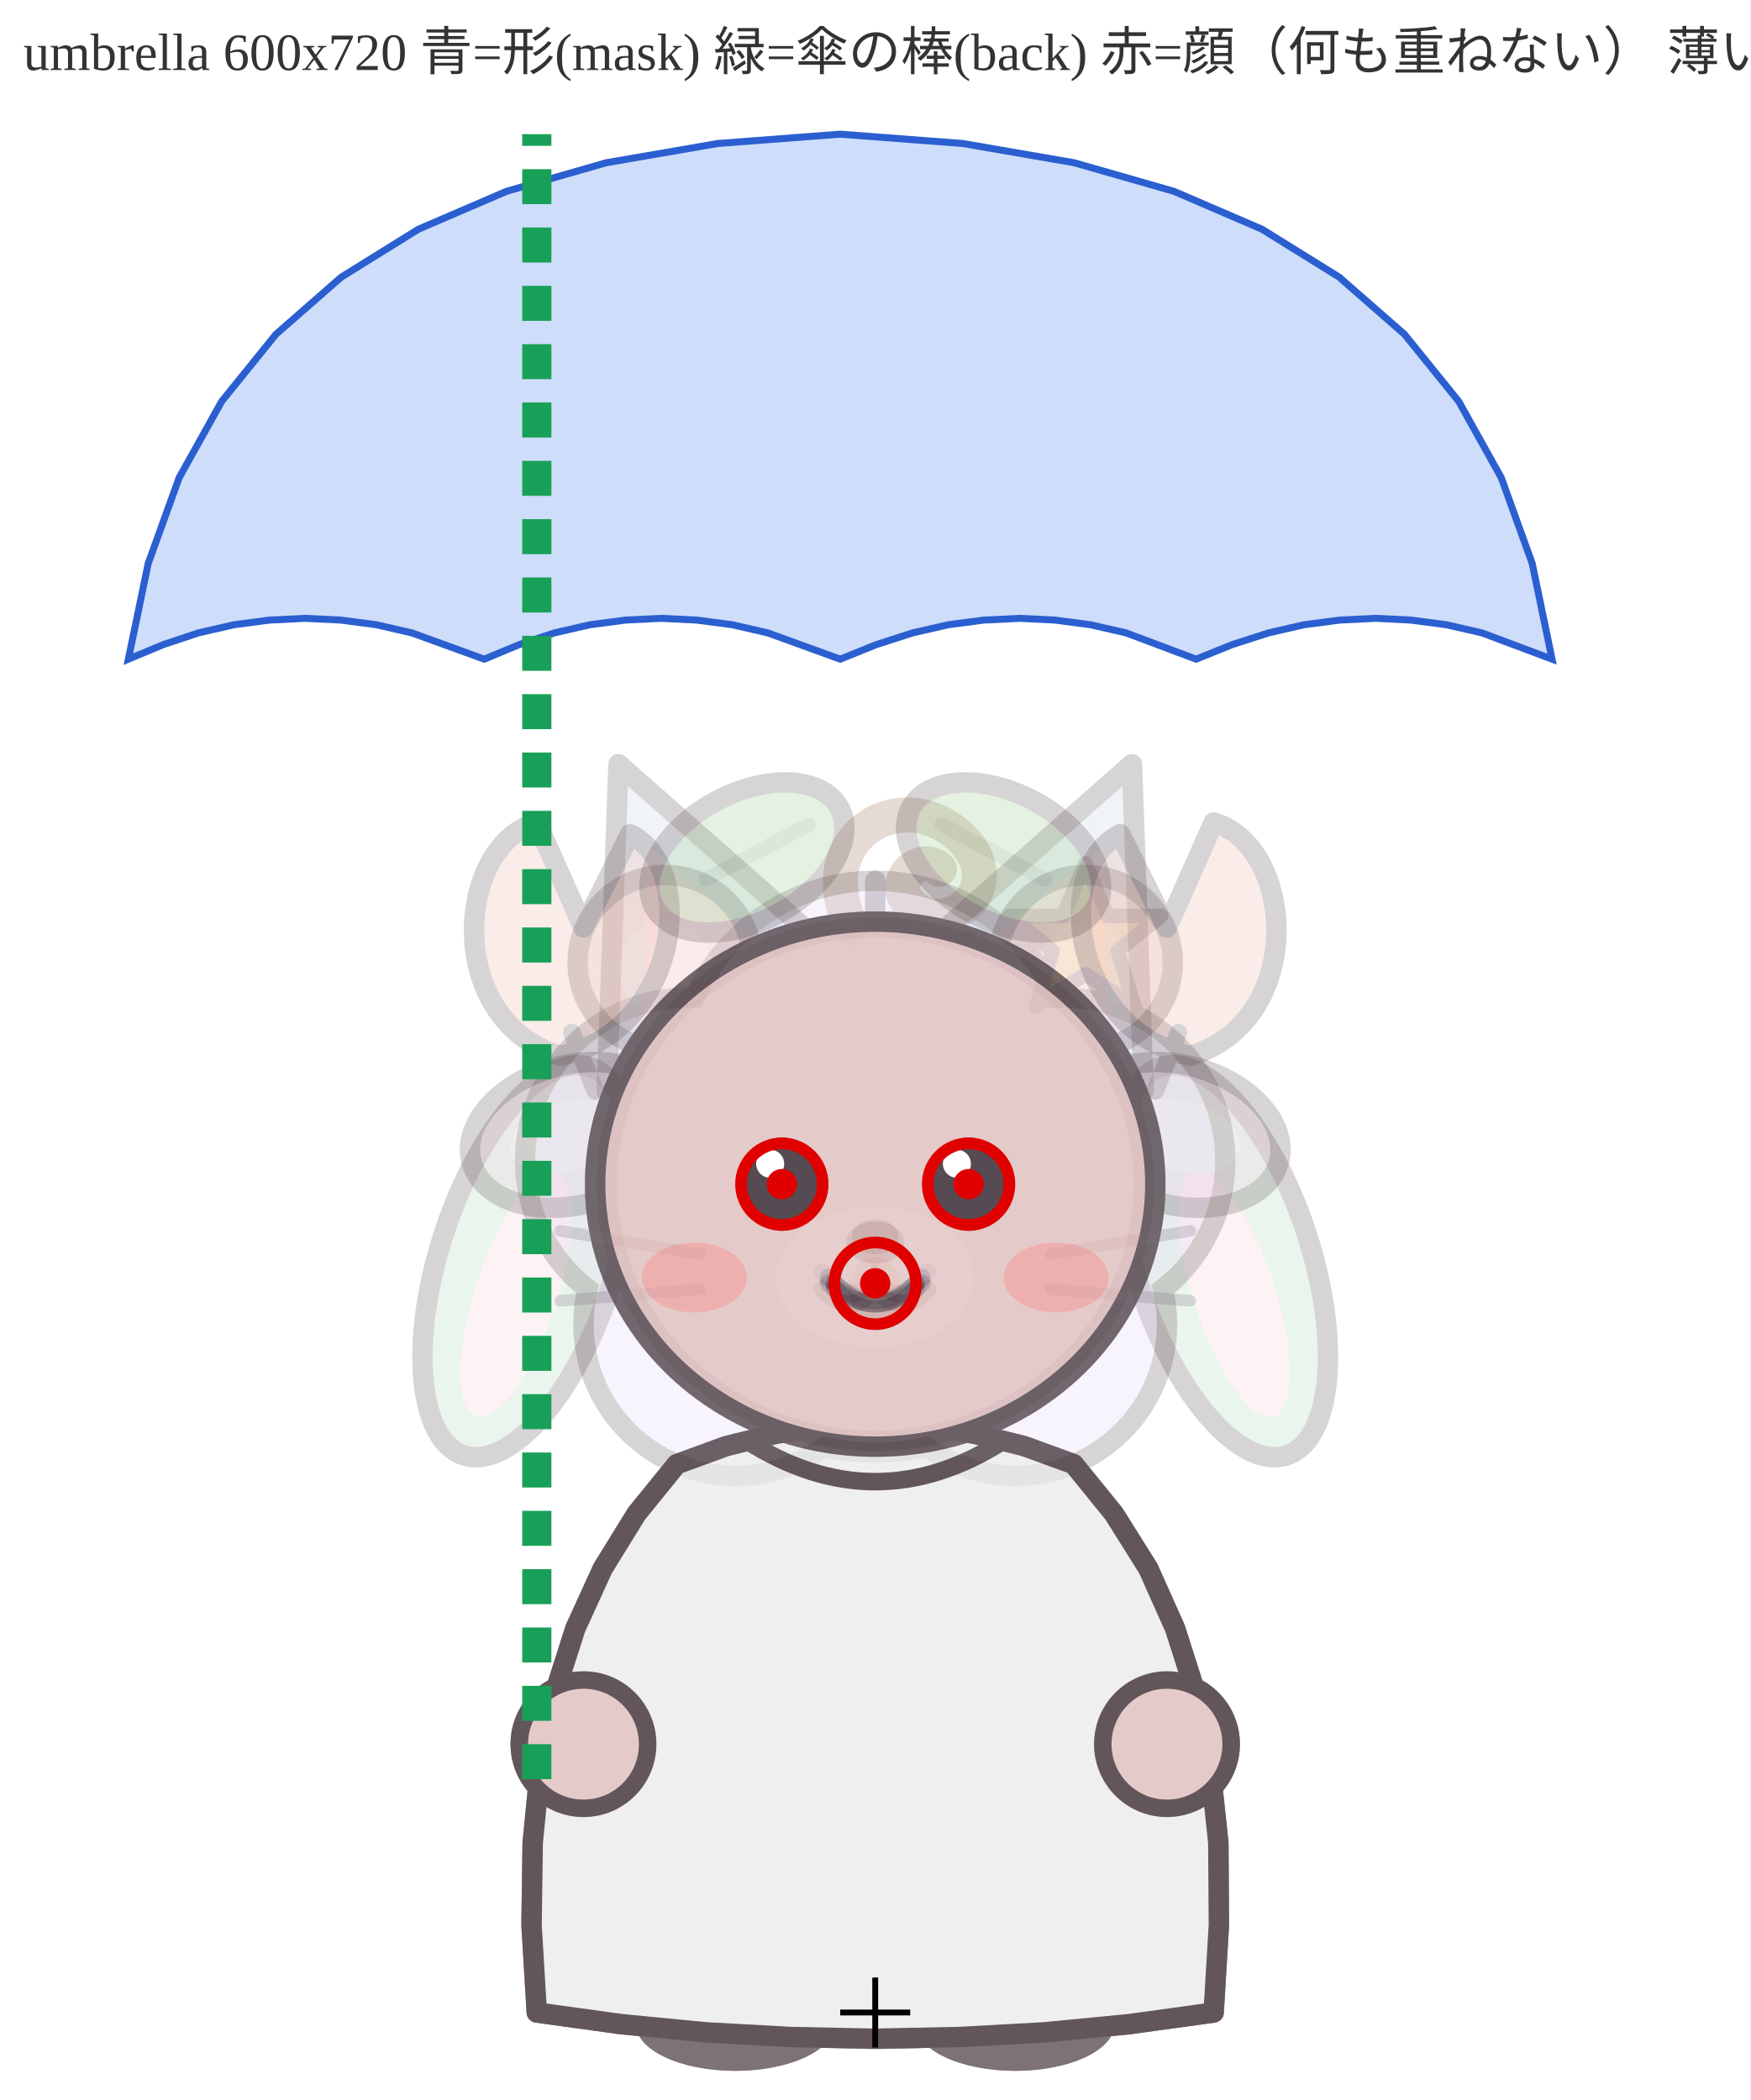
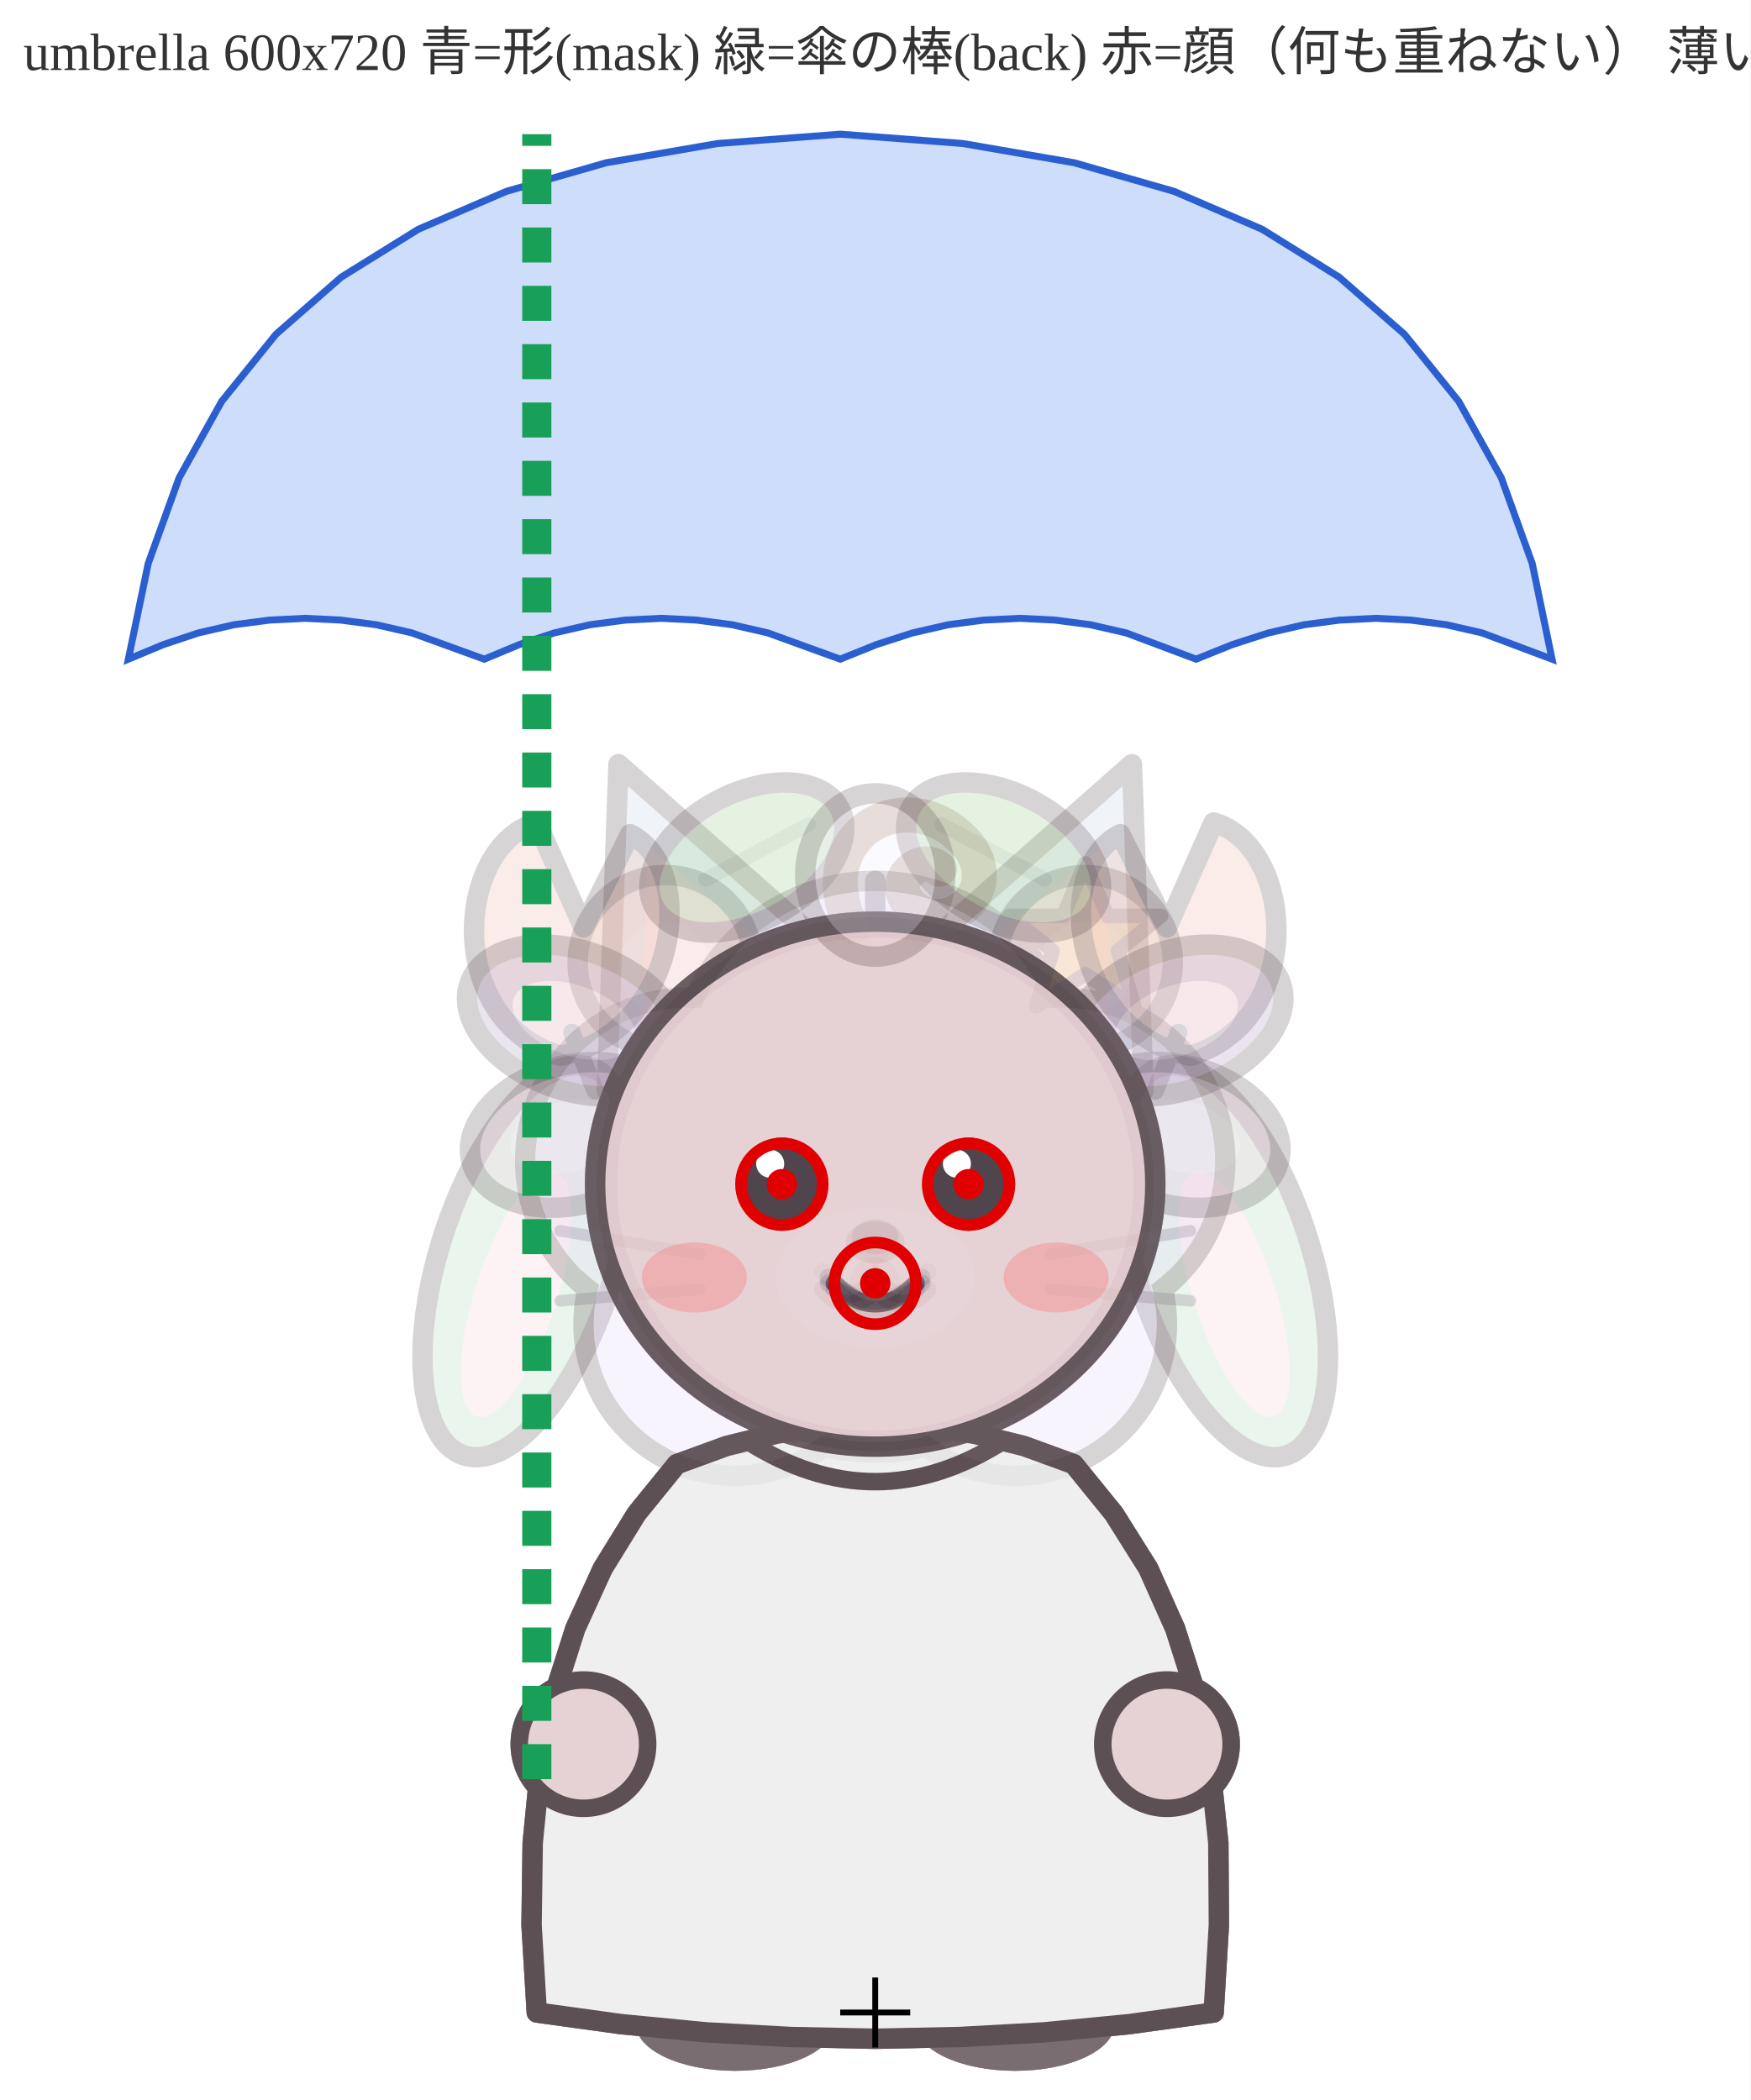
<svg xmlns="http://www.w3.org/2000/svg" width="600" height="720" viewBox="-150 -345 300 360">
  <defs>
    <pattern id="ga" patternUnits="userSpaceOnUse" width="40" height="40">
      <rect width="40" height="40" fill="#eeeeee" />
    </pattern>
  </defs>
  <rect x="-150" y="-345" width="300" height="360" fill="#fff" />
  <g opacity="0.22">
    <g class="char-body">
      <ellipse cx="-24" cy="2" rx="17" ry="8" fill="#6B5B60" />
      <ellipse cx="24" cy="2" rx="17" ry="8" fill="#6B5B60" />
      <polygon points="-58,0 -58.9,-15 -58.7,-29.1 -57.4,-42.3 -55,-54.5 -51.4,-65.8 -46.7,-76.1 -40.9,-85.5 -34,-94 -25.5,-97.1 -17,-99.2 -8.5,-100.6 0,-101 8.5,-100.6 17,-99.2 25.5,-97.1 34,-94 40.9,-85.5 46.8,-76.1 51.4,-65.8 55,-54.5 57.4,-42.3 58.8,-29.1 58.9,-15 58,0 43.5,2 29,3.4 14.5,4.2 0,4.5 -14.5,4.2 -29,3.4 -43.5,2" class="clothes" fill="url(#ga)" stroke="#4A3A40" stroke-opacity="1" stroke-width="3.5" stroke-linejoin="round" />
      <path d="M-22 -98 Q0 -84 22 -98" fill="none" stroke="#4A3A40" stroke-opacity="1" stroke-width="3" />
      <circle cx="-50" cy="-46" r="11" fill="#F5C58E" stroke="#4A3A40" stroke-width="3" />
      <circle cx="50" cy="-46" r="11" fill="#F5C58E" stroke="#4A3A40" stroke-width="3" />
    </g>
    <g class="char-head">
      <ellipse cx="0" cy="-142" rx="48" ry="45" fill="#F5C58E" stroke="#4A3A40" stroke-width="3.5" stroke-linejoin="round" />
      <path d="M-4 -186 C-12 -202 6 -212 16 -200 C22 -192 12 -184 6 -190 C2 -194 8 -199 11 -196" fill="none" stroke="#8A5A3B" stroke-width="6" stroke-linecap="round" />
      <ellipse class="eye" cx="-16" cy="-142" rx="6.5" ry="8" fill="#3B2F35" />
      <circle cx="-18" cy="-145.5" r="2.4" fill="#fff" />
      <ellipse class="eye" cx="16" cy="-142" rx="6.5" ry="8" fill="#3B2F35" />
      <circle cx="14" cy="-145.5" r="2.4" fill="#fff" />
      <ellipse cx="-31" cy="-126" rx="9" ry="6" fill="#F28B8B" opacity="0.55" />
      <ellipse cx="31" cy="-126" rx="9" ry="6" fill="#F28B8B" opacity="0.55" />
      <path d="M-8 -126 Q0 -117 8 -126" fill="none" stroke="#3B2F35" stroke-width="3" stroke-linecap="round" />
    </g>
  </g>
  <g opacity="0.22">
    <g class="char-body">
      <ellipse cx="-24" cy="2" rx="17" ry="8" fill="#6B5B60" />
      <ellipse cx="24" cy="2" rx="17" ry="8" fill="#6B5B60" />
      <polygon points="-58,0 -58.9,-15 -58.7,-29.1 -57.4,-42.3 -55,-54.5 -51.4,-65.8 -46.7,-76.1 -40.9,-85.5 -34,-94 -25.5,-97.1 -17,-99.2 -8.5,-100.6 0,-101 8.5,-100.6 17,-99.2 25.5,-97.1 34,-94 40.9,-85.5 46.8,-76.1 51.4,-65.8 55,-54.5 57.4,-42.3 58.8,-29.1 58.9,-15 58,0 43.5,2 29,3.4 14.5,4.2 0,4.5 -14.5,4.2 -29,3.4 -43.5,2" class="clothes" fill="url(#ga)" stroke="#4A3A40" stroke-opacity="1" stroke-width="3.5" stroke-linejoin="round" />
      <path d="M-22 -98 Q0 -84 22 -98" fill="none" stroke="#4A3A40" stroke-opacity="1" stroke-width="3" />
      <circle cx="-50" cy="-46" r="11" fill="#BFE6CB" stroke="#4A3A40" stroke-width="3" />
      <circle cx="50" cy="-46" r="11" fill="#BFE6CB" stroke="#4A3A40" stroke-width="3" />
    </g>
    <g class="char-head">
      <g transform="rotate(18 -46 -158)">
        <ellipse cx="-50" cy="-126" rx="15" ry="35" fill="#9FD2AF" stroke="#4A3A40" stroke-width="3.5" stroke-linejoin="round" />
        <ellipse cx="-50" cy="-120" rx="7" ry="22" fill="#F7C6CF" />
      </g>
      <g transform="rotate(-18 46 -158)">
        <ellipse cx="50" cy="-126" rx="15" ry="35" fill="#9FD2AF" stroke="#4A3A40" stroke-width="3.5" stroke-linejoin="round" />
        <ellipse cx="50" cy="-120" rx="7" ry="22" fill="#F7C6CF" />
      </g>
      <ellipse cx="0" cy="-142" rx="46" ry="44" fill="#BFE6CB" stroke="#4A3A40" stroke-width="3.5" stroke-linejoin="round" />
      <ellipse class="eye" cx="-16" cy="-142" rx="6.5" ry="8" fill="#3B2F35" />
      <circle cx="-18" cy="-145.5" r="2.4" fill="#fff" />
      <ellipse class="eye" cx="16" cy="-142" rx="6.5" ry="8" fill="#3B2F35" />
      <circle cx="14" cy="-145.5" r="2.4" fill="#fff" />
      <ellipse cx="-31" cy="-126" rx="9" ry="6" fill="#F28B8B" opacity="0.55" />
      <ellipse cx="31" cy="-126" rx="9" ry="6" fill="#F28B8B" opacity="0.55" />
      <path d="M-9 -127 Q-4.5 -120 0 -126 Q4.5 -120 9 -127" fill="none" stroke="#3B2F35" stroke-width="3" stroke-linecap="round" />
    </g>
  </g>
  <g opacity="0.22">
    <g class="char-body">
      <ellipse cx="-24" cy="2" rx="17" ry="8" fill="#6B5B60" />
      <ellipse cx="24" cy="2" rx="17" ry="8" fill="#6B5B60" />
      <polygon points="-58,0 -58.9,-15 -58.7,-29.1 -57.4,-42.3 -55,-54.5 -51.4,-65.8 -46.7,-76.1 -40.9,-85.5 -34,-94 -25.5,-97.1 -17,-99.2 -8.5,-100.6 0,-101 8.5,-100.6 17,-99.2 25.5,-97.1 34,-94 40.9,-85.5 46.8,-76.1 51.4,-65.8 55,-54.5 57.4,-42.3 58.8,-29.1 58.9,-15 58,0 43.5,2 29,3.4 14.5,4.2 0,4.5 -14.5,4.2 -29,3.4 -43.5,2" class="clothes" fill="url(#ga)" stroke="#4A3A40" stroke-opacity="1" stroke-width="3.5" stroke-linejoin="round" />
      <path d="M-22 -98 Q0 -84 22 -98" fill="none" stroke="#4A3A40" stroke-opacity="1" stroke-width="3" />
      <circle cx="-50" cy="-46" r="11" fill="#DCCBF4" stroke="#4A3A40" stroke-width="3" />
      <circle cx="50" cy="-46" r="11" fill="#DCCBF4" stroke="#4A3A40" stroke-width="3" />
    </g>
    <g class="char-head">
      <circle cx="0" cy="-160" r="34" fill="#DCCBF4" stroke="#4A3A40" stroke-width="3.5" stroke-linejoin="round" />
      <circle cx="-32" cy="-146" r="28" fill="#DCCBF4" stroke="#4A3A40" stroke-width="3.5" stroke-linejoin="round" />
      <circle cx="32" cy="-146" r="28" fill="#DCCBF4" stroke="#4A3A40" stroke-width="3.5" stroke-linejoin="round" />
      <circle cx="-24" cy="-118" r="26" fill="#DCCBF4" stroke="#4A3A40" stroke-width="3.5" stroke-linejoin="round" />
      <circle cx="24" cy="-118" r="26" fill="#DCCBF4" stroke="#4A3A40" stroke-width="3.5" stroke-linejoin="round" />
      <circle cx="0" cy="-136" r="40" fill="#DCCBF4" stroke="#4A3A40" stroke-width="3.5" stroke-linejoin="round" />
      <circle cx="0" cy="-160" r="32.2" fill="#DCCBF4" />
      <circle cx="-32" cy="-146" r="26.2" fill="#DCCBF4" />
      <circle cx="32" cy="-146" r="26.2" fill="#DCCBF4" />
      <circle cx="-24" cy="-118" r="24.2" fill="#DCCBF4" />
      <circle cx="24" cy="-118" r="24.2" fill="#DCCBF4" />
      <circle cx="0" cy="-136" r="38.2" fill="#DCCBF4" />
      <path transform="translate(36 -184)" d="M0 -13 L3.8 -4 L13 -4 L5.6 2 L8.4 11.5 L0 6 L-8.4 11.5 L-5.6 2 L-13 -4 L-3.8 -4Z" fill="#FFD45C" stroke="#4A3A40" stroke-width="2.5" stroke-linejoin="round" />
      <ellipse class="eye" cx="-16" cy="-142" rx="6.5" ry="8" fill="#3B2F35" />
      <circle cx="-18" cy="-145.5" r="2.4" fill="#fff" />
      <ellipse class="eye" cx="16" cy="-142" rx="6.5" ry="8" fill="#3B2F35" />
      <circle cx="14" cy="-145.5" r="2.4" fill="#fff" />
      <ellipse cx="-31" cy="-126" rx="9" ry="6" fill="#F28B8B" opacity="0.55" />
      <ellipse cx="31" cy="-126" rx="9" ry="6" fill="#F28B8B" opacity="0.55" />
      <ellipse cx="0" cy="-124" rx="4.5" ry="5.5" fill="#C0616F" />
    </g>
  </g>
  <g opacity="0.22">
    <g class="char-body">
      <ellipse cx="-24" cy="2" rx="17" ry="8" fill="#6B5B60" />
      <ellipse cx="24" cy="2" rx="17" ry="8" fill="#6B5B60" />
      <polygon points="-58,0 -58.9,-15 -58.7,-29.1 -57.4,-42.3 -55,-54.5 -51.4,-65.8 -46.7,-76.1 -40.9,-85.5 -34,-94 -25.5,-97.1 -17,-99.2 -8.5,-100.6 0,-101 8.5,-100.6 17,-99.2 25.5,-97.1 34,-94 40.9,-85.5 46.8,-76.1 51.4,-65.8 55,-54.5 57.4,-42.3 58.8,-29.1 58.9,-15 58,0 43.5,2 29,3.4 14.5,4.2 0,4.5 -14.5,4.2 -29,3.4 -43.5,2" class="clothes" fill="url(#ga)" stroke="#4A3A40" stroke-opacity="1" stroke-width="3.5" stroke-linejoin="round" />
      <path d="M-22 -98 Q0 -84 22 -98" fill="none" stroke="#4A3A40" stroke-opacity="1" stroke-width="3" />
      <circle cx="-50" cy="-46" r="11" fill="#BCCDE4" stroke="#4A3A40" stroke-width="3" />
      <circle cx="50" cy="-46" r="11" fill="#BCCDE4" stroke="#4A3A40" stroke-width="3" />
    </g>
    <g class="char-head">
      <path d="M-46 -158 L-44 -214 L-10 -184 Z" fill="#BCCDE4" stroke="#4A3A40" stroke-width="3.5" stroke-linejoin="round" />
      <path d="M-40 -168 L-39 -200 L-20 -184 Z" fill="#F7C6CF" />
      <path d="M46 -158 L44 -214 L10 -184 Z" fill="#BCCDE4" stroke="#4A3A40" stroke-width="3.5" stroke-linejoin="round" />
      <path d="M40 -168 L39 -200 L20 -184 Z" fill="#F7C6CF" />
      <ellipse cx="0" cy="-142" rx="48" ry="45" fill="#BCCDE4" stroke="#4A3A40" stroke-width="3.5" stroke-linejoin="round" />
      <ellipse class="eye" cx="-16" cy="-142" rx="6.5" ry="8" fill="#3B2F35" />
      <circle cx="-18" cy="-145.5" r="2.4" fill="#fff" />
      <ellipse class="eye" cx="16" cy="-142" rx="6.5" ry="8" fill="#3B2F35" />
      <circle cx="14" cy="-145.5" r="2.4" fill="#fff" />
      <ellipse cx="-31" cy="-126" rx="9" ry="6" fill="#F28B8B" opacity="0.55" />
      <ellipse cx="31" cy="-126" rx="9" ry="6" fill="#F28B8B" opacity="0.55" />
      <path d="M-3 -131 L3 -131 L0 -127 Z" fill="#E79AAA" />
      <path d="M-9 -124 Q-4.5 -119 0 -124 Q4.5 -119 9 -124" fill="none" stroke="#3B2F35" stroke-width="3" stroke-linecap="round" />
      <path d="M30 -130 L54 -134 M30 -124 L54 -122" stroke="#6E6070" stroke-width="2" stroke-linecap="round" />
      <path d="M-30 -130 L-54 -134 M-30 -124 L-54 -122" stroke="#6E6070" stroke-width="2" stroke-linecap="round" />
    </g>
  </g>
  <g opacity="0.22">
    <g class="char-body">
      <ellipse cx="-24" cy="2" rx="17" ry="8" fill="#6B5B60" />
      <ellipse cx="24" cy="2" rx="17" ry="8" fill="#6B5B60" />
      <polygon points="-58,0 -58.9,-15 -58.7,-29.1 -57.4,-42.3 -55,-54.5 -51.4,-65.8 -46.7,-76.1 -40.9,-85.5 -34,-94 -25.5,-97.1 -17,-99.2 -8.5,-100.6 0,-101 8.5,-100.6 17,-99.2 25.5,-97.1 34,-94 40.9,-85.5 46.8,-76.1 51.4,-65.8 55,-54.5 57.4,-42.3 58.8,-29.1 58.9,-15 58,0 43.5,2 29,3.4 14.5,4.2 0,4.5 -14.5,4.2 -29,3.4 -43.5,2" class="clothes" fill="url(#ga)" stroke="#4A3A40" stroke-opacity="1" stroke-width="3.5" stroke-linejoin="round" />
      <path d="M-22 -98 Q0 -84 22 -98" fill="none" stroke="#4A3A40" stroke-opacity="1" stroke-width="3" />
      <circle cx="-50" cy="-46" r="11" fill="#E6C3BE" stroke="#4A3A40" stroke-width="3" />
      <circle cx="50" cy="-46" r="11" fill="#E6C3BE" stroke="#4A3A40" stroke-width="3" />
    </g>
    <g class="char-head">
      <circle cx="-36" cy="-180" r="15" fill="#E6C3BE" stroke="#4A3A40" stroke-width="3.5" stroke-linejoin="round" />
      <circle cx="-36" cy="-179" r="8" fill="#F2D6D2" />
      <circle cx="36" cy="-180" r="15" fill="#E6C3BE" stroke="#4A3A40" stroke-width="3.5" stroke-linejoin="round" />
      <circle cx="36" cy="-179" r="8" fill="#F2D6D2" />
      <ellipse cx="0" cy="-142" rx="48" ry="45" fill="#E6C3BE" stroke="#4A3A40" stroke-width="3.5" stroke-linejoin="round" />
      <ellipse cx="0" cy="-126" rx="17" ry="12" fill="#F6E3DE" />
      <ellipse class="eye" cx="-16" cy="-142" rx="6.5" ry="8" fill="#3B2F35" />
      <circle cx="-18" cy="-145.5" r="2.4" fill="#fff" />
      <ellipse class="eye" cx="16" cy="-142" rx="6.5" ry="8" fill="#3B2F35" />
      <circle cx="14" cy="-145.5" r="2.4" fill="#fff" />
      <ellipse cx="-31" cy="-126" rx="9" ry="6" fill="#F28B8B" opacity="0.55" />
      <ellipse cx="31" cy="-126" rx="9" ry="6" fill="#F28B8B" opacity="0.55" />
      <ellipse cx="0" cy="-132" rx="5" ry="3.6" fill="#6B4E4A" />
      <path d="M-7 -124 Q0 -117 7 -124" fill="none" stroke="#3B2F35" stroke-width="3" stroke-linecap="round" />
    </g>
  </g>
  <g opacity="0.22">
    <g class="char-body">
      <ellipse cx="-24" cy="2" rx="17" ry="8" fill="#6B5B60" />
      <ellipse cx="24" cy="2" rx="17" ry="8" fill="#6B5B60" />
      <polygon points="-58,0 -58.9,-15 -58.7,-29.1 -57.4,-42.3 -55,-54.5 -51.4,-65.8 -46.7,-76.1 -40.9,-85.5 -34,-94 -25.5,-97.1 -17,-99.2 -8.5,-100.6 0,-101 8.5,-100.6 17,-99.2 25.5,-97.1 34,-94 40.9,-85.5 46.8,-76.1 51.4,-65.8 55,-54.5 57.4,-42.3 58.8,-29.1 58.9,-15 58,0 43.5,2 29,3.4 14.5,4.2 0,4.5 -14.5,4.2 -29,3.4 -43.5,2" class="clothes" fill="url(#ga)" stroke="#4A3A40" stroke-opacity="1" stroke-width="3.5" stroke-linejoin="round" />
      <path d="M-22 -98 Q0 -84 22 -98" fill="none" stroke="#4A3A40" stroke-opacity="1" stroke-width="3" />
      <circle cx="-50" cy="-46" r="11" fill="#E9A797" stroke="#4A3A40" stroke-width="3" />
      <circle cx="50" cy="-46" r="11" fill="#E9A797" stroke="#4A3A40" stroke-width="3" />
    </g>
    <g class="char-head">
      <path d="M-54 -164 C-74 -170 -72 -200 -58 -204 L-50 -186 L-42 -202 C-30 -196 -34 -168 -54 -164 Z" fill="#E9A797" stroke="#4A3A40" stroke-width="3.5" stroke-linejoin="round" />
      <path d="M-48 -158 L-52 -168" stroke="#4A3A40" stroke-width="3" stroke-linecap="round" />
      <path d="M54 -164 C74 -170 72 -200 58 -204 L50 -186 L42 -202 C30 -196 34 -168 54 -164 Z" fill="#E9A797" stroke="#4A3A40" stroke-width="3.5" stroke-linejoin="round" />
      <path d="M48 -158 L52 -168" stroke="#4A3A40" stroke-width="3" stroke-linecap="round" />
      <ellipse cx="0" cy="-142" rx="48" ry="45" fill="#E9A797" stroke="#4A3A40" stroke-width="3.5" stroke-linejoin="round" />
      <ellipse class="eye" cx="-16" cy="-142" rx="6.5" ry="8" fill="#3B2F35" />
      <circle cx="-18" cy="-145.5" r="2.4" fill="#fff" />
      <ellipse class="eye" cx="16" cy="-142" rx="6.5" ry="8" fill="#3B2F35" />
      <circle cx="14" cy="-145.5" r="2.4" fill="#fff" />
      <ellipse cx="-31" cy="-126" rx="9" ry="6" fill="#F28B8B" opacity="0.55" />
      <ellipse cx="31" cy="-126" rx="9" ry="6" fill="#F28B8B" opacity="0.55" />
      <path d="M-8 -126 Q0 -118 8 -126" fill="none" stroke="#3B2F35" stroke-width="3" stroke-linecap="round" />
    </g>
  </g>
  <g opacity="0.22">
    <g class="char-body">
      <ellipse cx="-24" cy="2" rx="17" ry="8" fill="#6B5B60" />
      <ellipse cx="24" cy="2" rx="17" ry="8" fill="#6B5B60" />
      <polygon points="-58,0 -58.9,-15 -58.7,-29.1 -57.4,-42.3 -55,-54.5 -51.4,-65.8 -46.7,-76.1 -40.9,-85.5 -34,-94 -25.5,-97.1 -17,-99.2 -8.5,-100.6 0,-101 8.5,-100.6 17,-99.2 25.5,-97.1 34,-94 40.9,-85.5 46.8,-76.1 51.4,-65.8 55,-54.5 57.4,-42.3 58.8,-29.1 58.9,-15 58,0 43.5,2 29,3.4 14.5,4.2 0,4.5 -14.5,4.2 -29,3.4 -43.5,2" class="clothes" fill="url(#ga)" stroke="#4A3A40" stroke-opacity="1" stroke-width="3.5" stroke-linejoin="round" />
      <path d="M-22 -98 Q0 -84 22 -98" fill="none" stroke="#4A3A40" stroke-opacity="1" stroke-width="3" />
      <circle cx="-50" cy="-46" r="11" fill="#E4C4A8" stroke="#4A3A40" stroke-width="3" />
      <circle cx="50" cy="-46" r="11" fill="#E4C4A8" stroke="#4A3A40" stroke-width="3" />
    </g>
    <g class="char-head">
      <path d="M0 -184 V-194" stroke="#4A3A40" stroke-width="3.5" stroke-linecap="round" />
      <g transform="rotate(-28 -22 -198)">
        <ellipse cx="-22" cy="-198" rx="18" ry="11" fill="#88C47C" stroke="#4A3A40" stroke-width="3.5" stroke-linejoin="round" />
        <path d="M-10 -198 H-30" stroke="#5A9652" stroke-width="2.5" stroke-linecap="round" />
      </g>
      <g transform="rotate(28 22 -198)">
        <ellipse cx="22" cy="-198" rx="18" ry="11" fill="#88C47C" stroke="#4A3A40" stroke-width="3.5" stroke-linejoin="round" />
        <path d="M10 -198 H30" stroke="#5A9652" stroke-width="2.5" stroke-linecap="round" />
      </g>
      <ellipse cx="0" cy="-142" rx="48" ry="45" fill="#E4C4A8" stroke="#4A3A40" stroke-width="3.5" stroke-linejoin="round" />
      <ellipse class="eye" cx="-16" cy="-142" rx="6.5" ry="8" fill="#3B2F35" />
      <circle cx="-18" cy="-145.5" r="2.4" fill="#fff" />
      <ellipse class="eye" cx="16" cy="-142" rx="6.5" ry="8" fill="#3B2F35" />
      <circle cx="14" cy="-145.5" r="2.4" fill="#fff" />
      <ellipse cx="-31" cy="-126" rx="9" ry="6" fill="#F28B8B" opacity="0.55" />
      <ellipse cx="31" cy="-126" rx="9" ry="6" fill="#F28B8B" opacity="0.55" />
      <ellipse cx="0" cy="-133" rx="4" ry="3" fill="#9E7356" />
      <path d="M-8 -125 Q0 -118 8 -125" fill="none" stroke="#3B2F35" stroke-width="3" stroke-linecap="round" />
    </g>
  </g>
  <g opacity="0.22">
    <g class="char-body">
      <ellipse cx="-24" cy="2" rx="17" ry="8" fill="#6B5B60" />
      <ellipse cx="24" cy="2" rx="17" ry="8" fill="#6B5B60" />
      <polygon points="-58,0 -58.9,-15 -58.7,-29.1 -57.4,-42.3 -55,-54.5 -51.4,-65.8 -46.7,-76.1 -40.9,-85.5 -34,-94 -25.5,-97.1 -17,-99.2 -8.5,-100.6 0,-101 8.5,-100.6 17,-99.2 25.5,-97.1 34,-94 40.9,-85.5 46.8,-76.1 51.4,-65.8 55,-54.5 57.4,-42.3 58.8,-29.1 58.9,-15 58,0 43.5,2 29,3.4 14.5,4.2 0,4.5 -14.5,4.2 -29,3.4 -43.5,2" class="clothes" fill="url(#ga)" stroke="#4A3A40" stroke-opacity="1" stroke-width="3.5" stroke-linejoin="round" />
      <path d="M-22 -98 Q0 -84 22 -98" fill="none" stroke="#4A3A40" stroke-opacity="1" stroke-width="3" />
      <circle cx="-50" cy="-46" r="11" fill="#E8C6DC" stroke="#4A3A40" stroke-width="3" />
      <circle cx="50" cy="-46" r="11" fill="#E8C6DC" stroke="#4A3A40" stroke-width="3" />
    </g>
    <g class="char-head">
      <g transform="rotate(-15 -46 -152)">
        <ellipse cx="-52" cy="-152" rx="18" ry="12" fill="#E8C6DC" stroke="#4A3A40" stroke-width="3.5" stroke-linejoin="round" />
        <ellipse cx="-53" cy="-152" rx="10" ry="6" fill="#F7DCE8" />
      </g>
      <g transform="rotate(15 46 -152)">
        <ellipse cx="52" cy="-152" rx="18" ry="12" fill="#E8C6DC" stroke="#4A3A40" stroke-width="3.5" stroke-linejoin="round" />
        <ellipse cx="53" cy="-152" rx="10" ry="6" fill="#F7DCE8" />
      </g>
      <ellipse cx="0" cy="-142" rx="48" ry="45" fill="#E8C6DC" stroke="#4A3A40" stroke-width="3.5" stroke-linejoin="round" />
      <ellipse class="eye" cx="-16" cy="-142" rx="6.5" ry="8" fill="#3B2F35" />
      <circle cx="-18" cy="-145.5" r="2.4" fill="#fff" />
      <ellipse class="eye" cx="16" cy="-142" rx="6.5" ry="8" fill="#3B2F35" />
      <circle cx="14" cy="-145.5" r="2.4" fill="#fff" />
      <ellipse cx="-31" cy="-126" rx="9" ry="6" fill="#F28B8B" opacity="0.55" />
      <ellipse cx="31" cy="-126" rx="9" ry="6" fill="#F28B8B" opacity="0.55" />
      <path d="M-7 -125 Q0 -118 7 -125" fill="none" stroke="#3B2F35" stroke-width="3" stroke-linecap="round" />
    </g>
  </g>
+   <g opacity="0.22">
+     <g class="char-body">
+       <ellipse cx="-24" cy="2" rx="17" ry="8" fill="#6B5B60" />
+       <ellipse cx="24" cy="2" rx="17" ry="8" fill="#6B5B60" />
+       <polygon points="-58,0 -58.9,-15 -58.7,-29.1 -57.4,-42.3 -55,-54.5 -51.4,-65.8 -46.7,-76.1 -40.9,-85.5 -34,-94 -25.5,-97.1 -17,-99.2 -8.5,-100.6 0,-101 8.5,-100.6 17,-99.2 25.5,-97.1 34,-94 40.9,-85.5 46.8,-76.1 51.4,-65.8 55,-54.5 57.4,-42.3 58.8,-29.1 58.9,-15 58,0 43.5,2 29,3.4 14.5,4.2 0,4.5 -14.5,4.2 -29,3.4 -43.5,2" class="clothes" fill="url(#ga)" stroke="#4A3A40" stroke-opacity="1" stroke-width="3.5" stroke-linejoin="round" />
+       <path d="M-22 -98 Q0 -84 22 -98" fill="none" stroke="#4A3A40" stroke-opacity="1" stroke-width="3" />
+       <circle cx="-50" cy="-46" r="11" fill="#EFE6FA" stroke="#4A3A40" stroke-width="3" />
+       <circle cx="50" cy="-46" r="11" fill="#EFE6FA" stroke="#4A3A40" stroke-width="3" />
+     </g>
+     <g class="char-head">
+       <g transform="rotate(20 -46 -168)">
+         <ellipse cx="-52" cy="-168" rx="19" ry="12" fill="#9E86B8" stroke="#4A3A40" stroke-width="3.5" stroke-linejoin="round" />
+         <ellipse cx="-52" cy="-168" rx="11" ry="6" fill="#E6DAF5" />
+       </g>
+       <g transform="rotate(-20 46 -168)">
+         <ellipse cx="52" cy="-168" rx="19" ry="12" fill="#9E86B8" stroke="#4A3A40" stroke-width="3.5" stroke-linejoin="round" />
+         <ellipse cx="52" cy="-168" rx="11" ry="6" fill="#E6DAF5" />
+       </g>
+       <ellipse cx="0" cy="-142" rx="48" ry="45" fill="#EFE6FA" stroke="#4A3A40" stroke-width="3.5" stroke-linejoin="round" />
+       <ellipse cx="0" cy="-195" rx="12" ry="14" fill="#EFE6FA" stroke="#4A3A40" stroke-width="3.5" stroke-linejoin="round" />
+       <ellipse class="eye" cx="-16" cy="-142" rx="6.5" ry="8" fill="#3B2F35" />
+       <circle cx="-18" cy="-145.5" r="2.4" fill="#fff" />
+       <ellipse class="eye" cx="16" cy="-142" rx="6.5" ry="8" fill="#3B2F35" />
+       <circle cx="14" cy="-145.5" r="2.4" fill="#fff" />
+       <ellipse cx="-31" cy="-126" rx="9" ry="6" fill="#F28B8B" opacity="0.55" />
+       <ellipse cx="31" cy="-126" rx="9" ry="6" fill="#F28B8B" opacity="0.55" />
+       <path d="M-7 -125 Q0 -118 7 -125" fill="none" stroke="#3B2F35" stroke-width="3" stroke-linecap="round" />
+     </g>
+   </g>
  <polygon points="-128,-232 -124.6,-248.4 -119.3,-263.1 -112,-276.2 -102.7,-287.7 -91.5,-297.5 -78.3,-305.7 -63.2,-312.2 -46.1,-317.1 -27,-320.4 -6,-322 15,-320.4 34.1,-317.1 51.2,-312.2 66.3,-305.7 79.5,-297.5 90.7,-287.7 100,-276.2 107.3,-263.1 112.6,-248.4 116,-232 104,-236.5 97.9,-237.9 91.8,-238.7 85.8,-239 79.6,-238.7 73.5,-237.9 67.4,-236.5 61.2,-234.5 55,-232 43,-236.5 36.9,-237.9 30.8,-238.7 24.8,-239 18.6,-238.7 12.5,-237.9 6.4,-236.5 0.2,-234.5 -6,-232 -18.4,-236.5 -24.5,-237.9 -30.6,-238.7 -36.7,-239 -42.8,-238.7 -48.9,-237.9 -55,-236.5 -61,-234.5 -67,-232 -79.4,-236.5 -85.5,-237.9 -91.6,-238.7 -97.7,-239 -103.8,-238.7 -109.9,-237.9 -116,-236.5 -122,-234.5" fill="#5b8def" fill-opacity="0.3" stroke="#2b5fd0" stroke-width="1.2" />
  <path d="M-58 -40 V-322" stroke="#18a058" stroke-width="5" stroke-dasharray="6 4" />
  <circle cx="-16" cy="-142" r="7" fill="none" stroke="#e00000" stroke-width="2" />
  <circle cx="-16" cy="-142" r="2.6" fill="#e00000" />
  <circle cx="16" cy="-142" r="7" fill="none" stroke="#e00000" stroke-width="2" />
  <circle cx="16" cy="-142" r="2.6" fill="#e00000" />
  <circle cx="0" cy="-125" r="7" fill="none" stroke="#e00000" stroke-width="2" />
  <circle cx="0" cy="-125" r="2.6" fill="#e00000" />
  <path d="M-6 0 H6 M0 -6 V6" stroke="#000" stroke-width="1" />
  <text x="-146" y="-333" font-size="9" fill="#333">umbrella 600x720 青=形(mask) 緑=傘の棒(back) 赤=顔（何も重ねない） 薄い絵=3体</text>
</svg>
